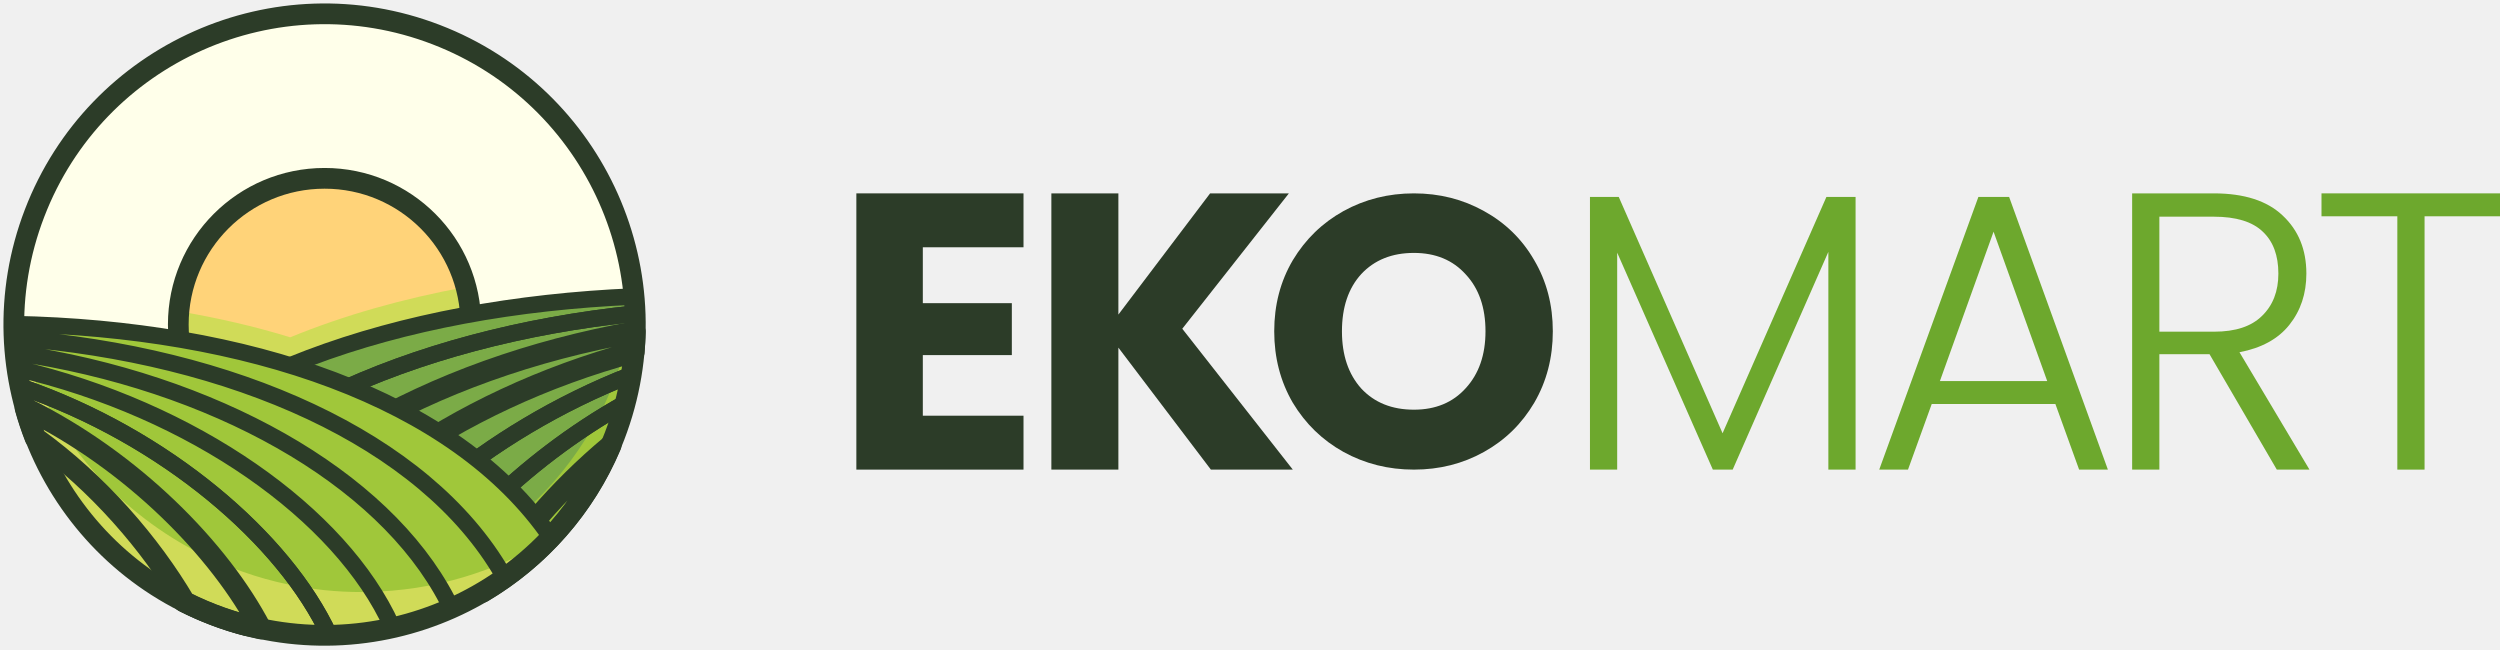
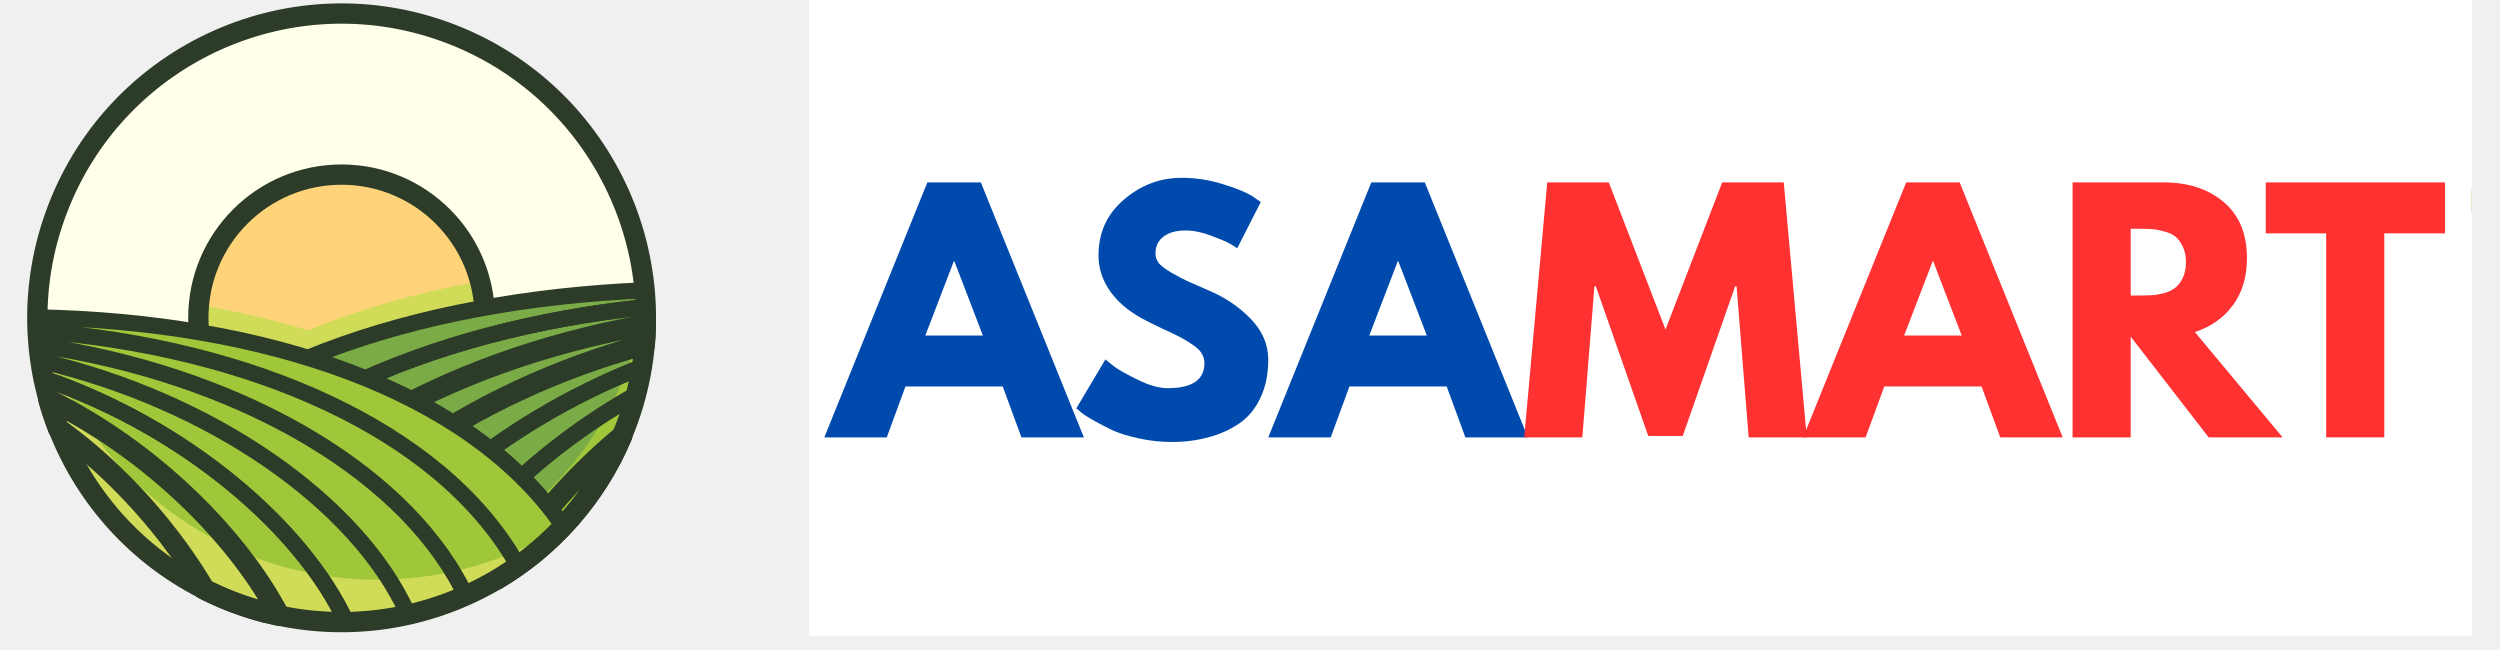
- <svg xmlns="http://www.w3.org/2000/svg" width="181" height="47" viewBox="0 0 181 47" fill="none">
-   <path d="M102.367 34C100.518 34 98.819 33.574 97.269 32.72C95.737 31.867 94.514 30.681 93.599 29.16C92.703 27.621 92.254 25.896 92.254 23.986C92.254 22.076 92.703 20.361 93.599 18.84C94.514 17.319 95.737 16.133 97.269 15.28C98.819 14.427 100.518 14 102.367 14C104.216 14 105.906 14.427 107.438 15.28C108.988 16.133 110.202 17.319 111.079 18.84C111.976 20.361 112.424 22.076 112.424 23.986C112.424 25.896 111.976 27.621 111.079 29.16C110.183 30.681 108.969 31.867 107.438 32.72C105.906 33.574 104.216 34 102.367 34ZM102.367 29.661C103.936 29.661 105.187 29.141 106.121 28.103C107.073 27.064 107.55 25.692 107.55 23.986C107.55 22.262 107.073 20.889 106.121 19.869C105.187 18.831 103.936 18.311 102.367 18.311C100.78 18.311 99.51 18.822 98.557 19.841C97.624 20.861 97.157 22.243 97.157 23.986C97.157 25.711 97.624 27.092 98.557 28.131C99.51 29.151 100.78 29.661 102.367 29.661Z" fill="#2C3C28" />
-   <path d="M134.344 14.258V34H132.373V18.235L125.446 34H124.01L117.084 18.292V34H115.113V14.258H117.197L124.714 31.368L132.232 14.258H134.344Z" fill="#6DA82D" />
-   <path d="M148.81 29.25H139.857L138.139 34H136.056L143.235 14.258H145.46L152.611 34H150.528L148.81 29.25ZM148.219 27.591L144.334 16.775L140.448 27.591H148.219Z" fill="#6DA82D" />
-   <path d="M164.841 34L159.97 25.645H156.338V34H154.367V14H160.28C162.476 14 164.137 14.534 165.263 15.602C166.408 16.671 166.981 18.073 166.981 19.808C166.981 21.258 166.568 22.498 165.742 23.528C164.935 24.539 163.733 25.197 162.138 25.502L167.206 34H164.841ZM156.338 24.014H160.308C161.847 24.014 163.001 23.633 163.771 22.87C164.559 22.107 164.954 21.086 164.954 19.808C164.954 18.492 164.578 17.481 163.827 16.775C163.076 16.05 161.894 15.688 160.28 15.688H156.338V24.014Z" fill="#6DA82D" />
-   <path d="M181 14V15.659H175.538V34H173.567V15.659H168.076V14H181Z" fill="#6DA82D" />
-   <path d="M66.812 17.903V21.949H73.257V25.709H66.812V30.097H74.102V34H62V14H74.102V17.903H66.812Z" fill="#2C3C28" />
-   <path d="M87.668 34L80.971 25.168V34H76.119V14H80.971V22.775L87.612 14H93.315L85.597 23.801L93.599 34H87.668Z" fill="#2C3C28" />
-   <path d="M44.495 31.573C48.954 19.977 43.168 6.963 31.573 2.505C19.977 -1.954 6.963 3.832 2.505 15.427C-1.954 27.023 3.832 40.037 15.427 44.495C27.023 48.954 40.037 43.168 44.495 31.573Z" fill="#FFFFEA" />
-   <path d="M34.089 23.498C34.089 29.345 29.349 34.089 23.498 34.089C17.651 34.089 12.908 29.349 12.908 23.498C12.908 17.651 17.648 12.911 23.498 12.911C29.346 12.908 34.089 17.651 34.089 23.498Z" fill="#FFD379" />
-   <path d="M23.499 34.089C29.346 34.089 34.09 29.349 34.09 23.498C34.09 22.555 33.957 21.646 33.724 20.778C29.182 21.619 24.897 22.825 21.011 24.421C18.459 23.635 15.759 23.013 12.96 22.538C12.933 22.856 12.912 23.177 12.912 23.502C12.912 29.345 17.652 34.089 23.499 34.089Z" fill="#D0DB58" />
-   <path d="M34.089 23.498C34.089 29.345 29.349 34.089 23.498 34.089C17.651 34.089 12.908 29.349 12.908 23.498C12.908 17.651 17.648 12.911 23.498 12.911C29.346 12.908 34.089 17.651 34.089 23.498Z" stroke="#2C3C28" stroke-width="1.5" stroke-miterlimit="10" stroke-linecap="round" stroke-linejoin="round" />
-   <path d="M45.971 22.709C45.957 22.292 45.933 21.878 45.895 21.468C28.87 22.196 13.529 27.336 5.771 37.339C6.78 38.627 7.921 39.809 9.182 40.852C10.44 41.891 11.817 42.789 13.28 43.538C14.735 44.283 16.284 44.877 17.903 45.291C19.527 45.705 21.222 45.937 22.961 45.978C23.139 45.981 23.317 45.992 23.498 45.992C25.223 45.992 26.901 45.79 28.514 45.424C30.808 44.901 32.971 44.03 34.936 42.865C39.06 40.425 42.341 36.703 44.224 32.25C44.641 31.266 44.986 30.244 45.263 29.195C45.437 28.525 45.581 27.838 45.694 27.145C45.783 26.598 45.851 26.044 45.899 25.484C45.94 25.002 45.967 24.517 45.977 24.028C45.981 23.85 45.991 23.676 45.991 23.498C45.991 23.235 45.981 22.972 45.971 22.709Z" fill="#7BAB47" />
-   <path d="M45.301 25.056C45.007 26.191 44.631 27.291 44.183 28.351C42.153 33.156 38.616 37.164 34.17 39.796C32.048 41.053 29.721 41.993 27.247 42.554C25.507 42.95 23.699 43.165 21.837 43.165C21.642 43.165 21.451 43.155 21.259 43.152C19.38 43.107 17.555 42.858 15.805 42.41C14.059 41.962 12.391 41.32 10.822 40.52C9.244 39.714 7.76 38.743 6.404 37.626C6.233 37.482 6.065 37.332 5.898 37.185C5.857 37.236 5.812 37.287 5.771 37.342C6.78 38.63 7.921 39.813 9.182 40.855C10.44 41.894 11.817 42.793 13.28 43.541C14.735 44.286 16.284 44.881 17.903 45.294C19.527 45.708 21.222 45.94 22.961 45.981C23.139 45.985 23.317 45.995 23.498 45.995C25.223 45.995 26.901 45.793 28.514 45.428C30.808 44.905 32.971 44.033 34.936 42.868C39.06 40.428 42.341 36.706 44.224 32.254C44.641 31.269 44.986 30.247 45.263 29.198C45.437 28.529 45.581 27.842 45.694 27.148C45.783 26.601 45.851 26.047 45.899 25.487C45.94 25.005 45.967 24.52 45.977 24.031C45.981 23.854 45.991 23.679 45.991 23.502C45.991 23.238 45.981 22.975 45.971 22.712C45.96 22.394 45.936 22.08 45.913 21.762C45.871 22.128 45.824 22.49 45.766 22.849C45.642 23.594 45.489 24.332 45.301 25.056Z" fill="#A0C73A" />
-   <path d="M44.224 32.247C40.431 35.401 37.239 39.191 34.936 42.861C39.06 40.421 42.341 36.703 44.224 32.247Z" stroke="#2C3C28" stroke-width="1.541" stroke-miterlimit="10" stroke-linecap="round" stroke-linejoin="round" />
-   <path d="M45.898 25.484C45.94 25.002 45.967 24.517 45.977 24.028C31.057 26.683 18.303 34.007 13.279 43.534C14.735 44.279 16.283 44.874 17.903 45.288C21.983 36.819 32.841 29.014 45.898 25.484Z" stroke="#2C3C28" stroke-width="1.541" stroke-miterlimit="10" stroke-linecap="round" stroke-linejoin="round" />
-   <path d="M45.977 24.028C45.98 23.85 45.991 23.676 45.991 23.498C45.991 23.235 45.98 22.972 45.97 22.709C29.737 24.397 15.48 30.757 9.182 40.848C10.439 41.887 11.816 42.786 13.279 43.534C18.303 34.007 31.056 26.683 45.977 24.028Z" stroke="#2C3C28" stroke-width="1.2" stroke-miterlimit="10" stroke-linecap="round" stroke-linejoin="round" />
-   <path d="M45.971 22.709C45.957 22.292 45.933 21.878 45.895 21.468C28.87 22.196 13.529 27.336 5.771 37.339C6.78 38.627 7.921 39.809 9.182 40.852C15.48 30.757 29.738 24.393 45.971 22.709Z" stroke="#2C3C28" stroke-width="1.2" stroke-miterlimit="10" stroke-linecap="round" stroke-linejoin="round" />
-   <path d="M44.224 32.247C44.641 31.262 44.986 30.241 45.262 29.192C37.741 33.392 31.658 39.697 28.514 45.421C30.807 44.898 32.97 44.026 34.935 42.861C37.238 39.191 40.43 35.404 44.224 32.247Z" stroke="#2C3C28" stroke-width="1.2" stroke-miterlimit="10" stroke-linecap="round" stroke-linejoin="round" />
-   <path d="M45.264 29.192C45.438 28.522 45.581 27.835 45.694 27.141C35.107 31.28 26.492 38.825 22.965 45.974C23.142 45.978 23.32 45.988 23.501 45.988C25.227 45.988 26.905 45.786 28.518 45.421C31.659 39.7 37.742 33.395 45.264 29.192Z" stroke="#2C3C28" stroke-width="1.2" stroke-miterlimit="10" stroke-linecap="round" stroke-linejoin="round" />
-   <path d="M45.693 27.145C45.782 26.598 45.85 26.044 45.898 25.484C32.84 29.017 21.983 36.823 17.902 45.291C19.526 45.705 21.221 45.937 22.96 45.978C26.49 38.829 35.106 31.283 45.693 27.145Z" stroke="#2C3C28" stroke-width="1.2" stroke-miterlimit="10" stroke-linecap="round" stroke-linejoin="round" />
-   <path d="M1.006 23.467C1.006 23.478 1.006 23.488 1.006 23.498C1.006 23.826 1.016 24.151 1.03 24.472C1.047 24.828 1.071 25.183 1.102 25.535C1.136 25.921 1.18 26.307 1.235 26.687C1.296 27.124 1.368 27.558 1.454 27.985C1.559 28.515 1.693 29.034 1.836 29.547C2.038 30.278 2.277 30.992 2.551 31.69C4.574 36.86 8.452 41.094 13.373 43.579C15.099 44.45 16.948 45.11 18.893 45.513C20.379 45.824 21.92 45.988 23.499 45.988C23.612 45.988 23.721 45.981 23.834 45.981C30.16 45.889 35.853 43.186 39.882 38.9C32.931 28.775 17.727 23.799 1.006 23.467Z" fill="#A0C73A" />
-   <path d="M26.185 42.865C24.367 42.865 22.59 42.677 20.878 42.318C18.64 41.853 16.507 41.091 14.518 40.09C8.852 37.226 4.382 32.346 2.052 26.393C1.737 25.59 1.46 24.766 1.228 23.925C1.187 23.775 1.149 23.621 1.108 23.471C1.074 23.471 1.04 23.467 1.006 23.467C1.006 23.478 1.006 23.488 1.006 23.498C1.006 23.826 1.016 24.151 1.03 24.472C1.047 24.828 1.071 25.183 1.102 25.535C1.136 25.921 1.18 26.307 1.235 26.687C1.296 27.124 1.368 27.558 1.454 27.985C1.559 28.515 1.693 29.034 1.836 29.547C2.038 30.278 2.277 30.992 2.551 31.69C4.574 36.86 8.452 41.094 13.373 43.579C15.099 44.45 16.948 45.11 18.893 45.513C20.379 45.824 21.92 45.988 23.499 45.988C23.612 45.988 23.721 45.981 23.834 45.981C30.115 45.889 35.768 43.224 39.794 38.989C35.942 41.375 31.421 42.783 26.572 42.854C26.445 42.858 26.315 42.865 26.185 42.865Z" fill="#D0DB58" />
-   <path d="M1.836 29.55C2.038 30.282 2.277 30.996 2.55 31.693C7.13 34.991 10.916 39.416 13.373 43.582C15.099 44.454 16.948 45.113 18.892 45.517C15.919 39.82 9.607 33.378 1.836 29.55Z" stroke="#2C3C28" stroke-width="1.541" stroke-miterlimit="10" stroke-linecap="round" stroke-linejoin="round" />
-   <path d="M2.551 31.69C4.574 36.86 8.453 41.094 13.374 43.579C10.917 39.416 7.13 34.991 2.551 31.69Z" stroke="#2C3C28" stroke-width="1.2" stroke-miterlimit="10" stroke-linecap="round" stroke-linejoin="round" />
-   <path d="M1.457 27.989C1.563 28.518 1.696 29.038 1.84 29.55C9.611 33.381 15.923 39.82 18.896 45.517C20.383 45.828 21.924 45.992 23.503 45.992C23.615 45.992 23.725 45.985 23.838 45.985C20.622 39.044 11.979 31.594 1.457 27.989Z" stroke="#2C3C28" stroke-width="1.2" stroke-miterlimit="10" stroke-linecap="round" stroke-linejoin="round" />
-   <path d="M1.03 24.472C1.016 24.151 1.006 23.826 1.006 23.498C1.006 23.488 1.006 23.478 1.006 23.467C17.727 23.799 32.931 28.775 39.882 38.9C35.853 43.186 30.16 45.889 23.834 45.981C20.618 39.044 11.979 31.594 1.454 27.985C1.368 27.558 1.296 27.124 1.235 26.687M1.03 24.472C16.753 25.695 30.727 31.744 36.407 41.59C30.73 31.744 16.753 25.695 1.03 24.472ZM1.03 24.472C1.047 24.828 1.071 25.183 1.102 25.535M1.102 25.535C15.352 27.637 27.713 34.461 32.391 43.466C27.713 34.458 15.356 27.633 1.102 25.535ZM1.102 25.535C1.136 25.921 1.18 26.307 1.235 26.687M1.235 26.687C13.968 29.653 24.689 37.192 28.372 45.342" stroke="#2C3C28" stroke-width="1.2" stroke-miterlimit="10" stroke-linecap="round" stroke-linejoin="round" />
-   <path d="M44.495 31.573C48.954 19.977 43.168 6.963 31.573 2.505C19.977 -1.954 6.963 3.832 2.505 15.427C-1.954 27.023 3.832 40.037 15.427 44.495C27.023 48.954 40.037 43.168 44.495 31.573Z" stroke="#2C3C28" stroke-width="1.5" stroke-miterlimit="10" stroke-linecap="round" stroke-linejoin="round" />
+ <svg xmlns="http://www.w3.org/2000/svg" width="181" zoomAndPan="magnify" viewBox="0 0 135.75 35.25" height="47" preserveAspectRatio="xMidYMid meet" version="1.0">
+   <defs>
+     <g />
+     <clipPath id="60a02eacb0">
+       <path d="M 124 10 L 134.215 10 L 134.215 25 L 124 25 Z M 124 10 " clip-rule="nonzero" />
+     </clipPath>
+     <clipPath id="c26c643ff7">
+       <path d="M 17 19 L 36 19 L 36 34.516 L 17 34.516 Z M 17 19 " clip-rule="nonzero" />
+     </clipPath>
+     <clipPath id="698201397f">
+       <path d="M 13 18 L 36 18 L 36 34.516 L 13 34.516 Z M 13 18 " clip-rule="nonzero" />
+     </clipPath>
+     <clipPath id="16a6179527">
+       <path d="M 1.293 20 L 20 20 L 20 34.516 L 1.293 34.516 Z M 1.293 20 " clip-rule="nonzero" />
+     </clipPath>
+     <clipPath id="5050d7ee67">
+       <path d="M 1.293 16 L 32 16 L 32 34.516 L 1.293 34.516 Z M 1.293 16 " clip-rule="nonzero" />
+     </clipPath>
+     <clipPath id="aaffa1fd81">
+       <path d="M 1.293 0 L 36 0 L 36 34.516 L 1.293 34.516 Z M 1.293 0 " clip-rule="nonzero" />
+     </clipPath>
+     <clipPath id="32024ad126">
+       <path d="M 43.922 0 L 134.215 0 L 134.215 34.516 L 43.922 34.516 Z M 43.922 0 " clip-rule="nonzero" />
+     </clipPath>
+     <clipPath id="6a7eae9a8d">
+       <path d="M 0.922 0 L 91.215 0 L 91.215 34.516 L 0.922 34.516 Z M 0.922 0 " clip-rule="nonzero" />
+     </clipPath>
+     <clipPath id="fa43ccc575">
+       <rect x="0" width="92" y="0" height="35" />
+     </clipPath>
+   </defs>
+   <path fill="#2c3c28" d="M 76.469 24.969 C 75.109 24.969 73.863 24.656 72.723 24.027 C 71.598 23.402 70.699 22.531 70.027 21.414 C 69.371 20.285 69.039 19.016 69.039 17.613 C 69.039 16.211 69.371 14.953 70.027 13.836 C 70.699 12.719 71.598 11.848 72.723 11.223 C 73.863 10.594 75.109 10.281 76.469 10.281 C 77.824 10.281 79.066 10.594 80.191 11.223 C 81.328 11.848 82.223 12.719 82.867 13.836 C 83.523 14.953 83.852 16.211 83.852 17.613 C 83.852 19.016 83.523 20.285 82.867 21.414 C 82.207 22.531 81.316 23.402 80.191 24.027 C 79.066 24.656 77.824 24.969 76.469 24.969 Z M 76.469 21.781 C 77.621 21.781 78.539 21.402 79.223 20.637 C 79.922 19.875 80.273 18.867 80.273 17.613 C 80.273 16.348 79.922 15.34 79.223 14.59 C 78.539 13.828 77.621 13.449 76.469 13.449 C 75.301 13.449 74.371 13.82 73.668 14.57 C 72.984 15.32 72.641 16.336 72.641 17.613 C 72.641 18.883 72.984 19.895 73.668 20.66 C 74.371 21.406 75.301 21.781 76.469 21.781 Z M 76.469 21.781 " fill-opacity="1" fill-rule="nonzero" />
+   <path fill="#6da82d" d="M 99.949 10.469 L 99.949 24.969 L 98.504 24.969 L 98.504 13.391 L 93.418 24.969 L 92.363 24.969 L 87.273 13.434 L 87.273 24.969 L 85.828 24.969 L 85.828 10.469 L 87.359 10.469 L 92.879 23.035 L 98.398 10.469 Z M 99.949 10.469 " fill-opacity="1" fill-rule="nonzero" />
+   <path fill="#6da82d" d="M 110.574 21.48 L 104 21.48 L 102.738 24.969 L 101.207 24.969 L 106.48 10.469 L 108.113 10.469 L 113.367 24.969 L 111.836 24.969 Z M 110.141 20.262 L 107.285 12.32 L 104.434 20.262 Z M 110.141 20.262 " fill-opacity="1" fill-rule="nonzero" />
+   <path fill="#6da82d" d="M 122.348 24.969 L 118.77 18.832 L 116.102 18.832 L 116.102 24.969 L 114.656 24.969 L 114.656 10.281 L 118.996 10.281 C 120.609 10.281 121.828 10.672 122.656 11.457 C 123.496 12.242 123.918 13.273 123.918 14.547 C 123.918 15.613 123.613 16.523 123.008 17.277 C 122.414 18.02 121.531 18.504 120.363 18.727 L 124.082 24.969 Z M 116.102 17.637 L 119.02 17.637 C 120.148 17.637 120.996 17.355 121.562 16.797 C 122.141 16.234 122.43 15.484 122.43 14.547 C 122.43 13.582 122.152 12.836 121.602 12.32 C 121.051 11.785 120.184 11.52 118.996 11.52 L 116.102 11.52 Z M 116.102 17.637 " fill-opacity="1" fill-rule="nonzero" />
+   <g clip-path="url(#60a02eacb0)">
+     <path fill="#6da82d" d="M 134.215 10.281 L 134.215 11.5 L 130.203 11.5 L 130.203 24.969 L 128.754 24.969 L 128.754 11.5 L 124.723 11.5 L 124.723 10.281 Z M 134.215 10.281 " fill-opacity="1" fill-rule="nonzero" />
+   </g>
+   <path fill="#2c3c28" d="M 50.355 13.148 L 50.355 16.117 L 55.09 16.117 L 55.09 18.879 L 50.355 18.879 L 50.355 22.102 L 55.711 22.102 L 55.711 24.969 L 46.824 24.969 L 46.824 10.281 L 55.711 10.281 L 55.711 13.148 Z M 50.355 13.148 " fill-opacity="1" fill-rule="nonzero" />
+   <path fill="#2c3c28" d="M 65.672 24.969 L 60.754 18.484 L 60.754 24.969 L 57.191 24.969 L 57.191 10.281 L 60.754 10.281 L 60.754 16.727 L 65.633 10.281 L 69.82 10.281 L 64.152 17.48 L 70.027 24.969 Z M 65.672 24.969 " fill-opacity="1" fill-rule="nonzero" />
+   <path fill="#ffffea" d="M 33.969 23.188 C 37.242 14.672 32.992 5.113 24.477 1.84 C 15.961 -1.434 6.406 2.812 3.133 11.328 C -0.145 19.844 4.105 29.402 12.621 32.676 C 21.137 35.949 30.695 31.703 33.969 23.188 Z M 33.969 23.188 " fill-opacity="1" fill-rule="nonzero" />
+   <path fill="#ffd379" d="M 26.324 17.258 C 26.324 21.551 22.844 25.035 18.547 25.035 C 14.254 25.035 10.77 21.555 10.77 17.258 C 10.77 12.961 14.25 9.48 18.547 9.48 C 22.844 9.48 26.324 12.961 26.324 17.258 Z M 26.324 17.258 " fill-opacity="1" fill-rule="nonzero" />
+   <path fill="#d0db58" d="M 18.551 25.035 C 22.844 25.035 26.328 21.555 26.328 17.258 C 26.328 16.562 26.23 15.895 26.059 15.258 C 22.723 15.875 19.574 16.762 16.723 17.934 C 14.848 17.355 12.863 16.898 10.809 16.551 C 10.789 16.785 10.773 17.02 10.773 17.258 C 10.773 21.551 14.254 25.035 18.551 25.035 Z M 18.551 25.035 " fill-opacity="1" fill-rule="nonzero" />
+   <path stroke-linecap="round" transform="matrix(0.734375, 0, 0, 0.734375, 1.291667, 0.000000979167)" fill="none" stroke-linejoin="round" d="M 34.087 23.5 C 34.087 29.346 29.348 34.09 23.496 34.09 C 17.651 34.09 12.906 29.351 12.906 23.5 C 12.906 17.649 17.645 12.91 23.496 12.91 C 29.348 12.91 34.087 17.649 34.087 23.5 Z M 34.087 23.5 " stroke="#2c3c28" stroke-width="1.5" stroke-opacity="1" stroke-miterlimit="10" />
+   <path fill="#7bab47" d="M 35.051 16.676 C 35.043 16.371 35.023 16.066 34.996 15.766 C 22.492 16.301 11.227 20.074 5.531 27.422 C 6.27 28.367 7.109 29.234 8.035 30 C 8.957 30.762 9.969 31.422 11.043 31.973 C 12.113 32.52 13.25 32.957 14.438 33.262 C 15.633 33.562 16.875 33.734 18.152 33.766 C 18.285 33.766 18.414 33.773 18.547 33.773 C 19.816 33.773 21.047 33.629 22.23 33.359 C 23.914 32.973 25.504 32.336 26.949 31.48 C 29.977 29.688 32.387 26.953 33.77 23.684 C 34.074 22.961 34.328 22.211 34.531 21.441 C 34.66 20.949 34.766 20.445 34.848 19.934 C 34.914 19.531 34.965 19.125 35 18.715 C 35.027 18.359 35.047 18.004 35.055 17.645 C 35.059 17.516 35.066 17.387 35.066 17.258 C 35.066 17.062 35.059 16.871 35.051 16.676 Z M 35.051 16.676 " fill-opacity="1" fill-rule="nonzero" />
+   <path fill="#a0c73a" d="M 34.559 18.402 C 34.344 19.234 34.066 20.043 33.738 20.82 C 32.246 24.348 29.652 27.293 26.387 29.227 C 24.828 30.148 23.117 30.84 21.301 31.25 C 20.023 31.543 18.695 31.699 17.328 31.699 C 17.184 31.699 17.043 31.691 16.902 31.691 C 15.523 31.656 14.184 31.473 12.898 31.145 C 11.617 30.816 10.391 30.344 9.238 29.758 C 8.078 29.164 6.992 28.453 5.996 27.633 C 5.867 27.527 5.746 27.414 5.621 27.309 C 5.594 27.344 5.559 27.383 5.531 27.422 C 6.27 28.371 7.109 29.238 8.035 30.004 C 8.957 30.766 9.969 31.426 11.043 31.977 C 12.113 32.523 13.25 32.961 14.438 33.262 C 15.633 33.566 16.875 33.738 18.152 33.766 C 18.285 33.77 18.414 33.777 18.547 33.777 C 19.816 33.777 21.047 33.629 22.23 33.359 C 23.914 32.977 25.504 32.336 26.949 31.48 C 29.977 29.688 32.387 26.957 33.77 23.688 C 34.074 22.965 34.328 22.215 34.531 21.441 C 34.66 20.949 34.766 20.445 34.848 19.938 C 34.914 19.535 34.965 19.129 35 18.719 C 35.027 18.363 35.047 18.008 35.055 17.648 C 35.059 17.516 35.066 17.391 35.066 17.258 C 35.066 17.066 35.059 16.871 35.051 16.68 C 35.043 16.445 35.027 16.215 35.008 15.98 C 34.977 16.25 34.945 16.516 34.902 16.781 C 34.809 17.328 34.699 17.867 34.559 18.402 Z M 34.559 18.402 " fill-opacity="1" fill-rule="nonzero" />
+   <path stroke-linecap="round" transform="matrix(0.734375, 0, 0, 0.734375, 1.291667, 0.000000979167)" fill="none" stroke-linejoin="round" d="M 44.225 32.245 C 40.433 35.399 37.241 39.191 34.938 42.862 C 39.06 40.42 42.342 36.702 44.225 32.245 Z M 44.225 32.245 " stroke="#2c3c28" stroke-width="1.541" stroke-opacity="1" stroke-miterlimit="10" />
+   <path stroke-linecap="round" transform="matrix(0.734375, 0, 0, 0.734375, 1.291667, 0.000000979167)" fill="none" stroke-linejoin="round" d="M 45.901 25.484 C 45.938 25 45.965 24.516 45.975 24.027 C 31.055 26.681 18.305 34.005 13.278 43.532 C 14.736 44.282 16.284 44.872 17.901 45.287 C 21.986 36.819 32.842 29.016 45.901 25.484 Z M 45.901 25.484 " stroke="#2c3c28" stroke-width="1.541" stroke-opacity="1" stroke-miterlimit="10" />
+   <path stroke-linecap="round" transform="matrix(0.734375, 0, 0, 0.734375, 1.291667, 0.000000979167)" fill="none" stroke-linejoin="round" d="M 45.975 24.027 C 45.98 23.851 45.991 23.676 45.991 23.5 C 45.991 23.234 45.98 22.973 45.97 22.707 C 29.736 24.399 15.48 30.755 9.183 40.846 C 10.438 41.888 11.816 42.787 13.278 43.532 C 18.305 34.005 31.055 26.681 45.975 24.027 Z M 45.975 24.027 " stroke="#2c3c28" stroke-width="1.2" stroke-opacity="1" stroke-miterlimit="10" />
+   <path stroke-linecap="round" transform="matrix(0.734375, 0, 0, 0.734375, 1.291667, 0.000000979167)" fill="none" stroke-linejoin="round" d="M 45.97 22.707 C 45.959 22.293 45.933 21.878 45.895 21.468 C 28.869 22.197 13.528 27.335 5.773 37.34 C 6.778 38.628 7.922 39.809 9.183 40.851 C 15.48 30.755 29.736 24.394 45.97 22.707 Z M 45.97 22.707 " stroke="#2c3c28" stroke-width="1.2" stroke-opacity="1" stroke-miterlimit="10" />
+   <path stroke-linecap="round" transform="matrix(0.734375, 0, 0, 0.734375, 1.291667, 0.000000979167)" fill="none" stroke-linejoin="round" d="M 44.225 32.245 C 44.64 31.261 44.986 30.239 45.262 29.191 C 37.741 33.394 31.656 39.697 28.512 45.42 C 30.805 44.899 32.97 44.027 34.933 42.862 C 37.236 39.191 40.433 35.404 44.225 32.245 Z M 44.225 32.245 " stroke="#2c3c28" stroke-width="1.2" stroke-opacity="1" stroke-miterlimit="10" />
+   <g clip-path="url(#c26c643ff7)">
+     <path stroke-linecap="round" transform="matrix(0.734375, 0, 0, 0.734375, 1.291667, 0.000000979167)" fill="none" stroke-linejoin="round" d="M 45.262 29.191 C 45.438 28.521 45.582 27.835 45.693 27.144 C 35.108 31.282 26.491 38.824 22.965 45.973 C 23.14 45.979 23.321 45.989 23.502 45.989 C 25.225 45.989 26.906 45.787 28.518 45.42 C 31.661 39.702 37.741 33.394 45.262 29.191 Z M 45.262 29.191 " stroke="#2c3c28" stroke-width="1.2" stroke-opacity="1" stroke-miterlimit="10" />
+   </g>
+   <g clip-path="url(#698201397f)">
+     <path stroke-linecap="round" transform="matrix(0.734375, 0, 0, 0.734375, 1.291667, 0.000000979167)" fill="none" stroke-linejoin="round" d="M 45.693 27.144 C 45.784 26.596 45.848 26.043 45.895 25.484 C 32.842 29.016 21.98 36.824 17.901 45.293 C 19.523 45.702 21.22 45.936 22.959 45.979 C 26.491 38.83 35.108 31.282 45.693 27.144 Z M 45.693 27.144 " stroke="#2c3c28" stroke-width="1.2" stroke-opacity="1" stroke-miterlimit="10" />
+   </g>
+   <path fill="#a0c73a" d="M 2.031 17.234 C 2.031 17.242 2.031 17.25 2.031 17.258 C 2.031 17.496 2.039 17.734 2.047 17.973 C 2.059 18.234 2.078 18.492 2.102 18.754 C 2.125 19.035 2.16 19.32 2.199 19.598 C 2.242 19.918 2.297 20.238 2.359 20.551 C 2.438 20.941 2.535 21.32 2.641 21.699 C 2.789 22.234 2.965 22.762 3.164 23.273 C 4.652 27.07 7.5 30.18 11.113 32.004 C 12.379 32.645 13.738 33.129 15.164 33.422 C 16.258 33.652 17.391 33.773 18.551 33.773 C 18.633 33.773 18.711 33.766 18.793 33.766 C 23.441 33.699 27.621 31.715 30.582 28.566 C 25.477 21.133 14.309 17.477 2.031 17.234 Z M 2.031 17.234 " fill-opacity="1" fill-rule="nonzero" />
+   <path fill="#d0db58" d="M 20.523 31.48 C 19.188 31.48 17.883 31.34 16.625 31.078 C 14.98 30.734 13.414 30.176 11.953 29.441 C 7.793 27.336 4.512 23.754 2.797 19.383 C 2.566 18.793 2.363 18.188 2.195 17.57 C 2.164 17.461 2.137 17.348 2.105 17.238 C 2.082 17.238 2.055 17.234 2.031 17.234 C 2.031 17.242 2.031 17.25 2.031 17.258 C 2.031 17.496 2.039 17.734 2.047 17.973 C 2.059 18.234 2.078 18.492 2.102 18.754 C 2.125 19.035 2.16 19.32 2.199 19.598 C 2.242 19.918 2.297 20.238 2.359 20.551 C 2.438 20.941 2.535 21.32 2.641 21.699 C 2.789 22.234 2.965 22.762 3.164 23.273 C 4.652 27.07 7.5 30.18 11.113 32.004 C 12.379 32.645 13.738 33.129 15.164 33.422 C 16.258 33.652 17.391 33.773 18.551 33.773 C 18.633 33.773 18.711 33.766 18.793 33.766 C 23.406 33.699 27.559 31.742 30.516 28.633 C 27.688 30.383 24.367 31.418 20.805 31.473 C 20.711 31.473 20.617 31.48 20.523 31.48 Z M 20.523 31.48 " fill-opacity="1" fill-rule="nonzero" />
+   <path stroke-linecap="round" transform="matrix(0.734375, 0, 0, 0.734375, 1.291667, 0.000000979167)" fill="none" stroke-linejoin="round" d="M 1.837 29.548 C 2.039 30.282 2.278 30.995 2.55 31.691 C 7.129 34.989 10.917 39.415 13.374 43.58 C 15.098 44.452 16.949 45.112 18.89 45.516 C 15.917 39.819 9.608 33.378 1.837 29.548 Z M 1.837 29.548 " stroke="#2c3c28" stroke-width="1.541" stroke-opacity="1" stroke-miterlimit="10" />
+   <path stroke-linecap="round" transform="matrix(0.734375, 0, 0, 0.734375, 1.291667, 0.000000979167)" fill="none" stroke-linejoin="round" d="M 2.55 31.691 C 4.576 36.862 8.454 41.096 13.374 43.58 C 10.917 39.415 7.129 34.989 2.55 31.691 Z M 2.55 31.691 " stroke="#2c3c28" stroke-width="1.2" stroke-opacity="1" stroke-miterlimit="10" />
+   <g clip-path="url(#16a6179527)">
+     <path stroke-linecap="round" transform="matrix(0.734375, 0, 0, 0.734375, 1.291667, 0.000000979167)" fill="none" stroke-linejoin="round" d="M 1.459 27.989 C 1.56 28.516 1.699 29.037 1.842 29.548 C 9.613 33.383 15.922 39.819 18.895 45.516 C 20.385 45.83 21.922 45.989 23.502 45.989 C 23.613 45.989 23.725 45.984 23.837 45.984 C 20.624 39.043 11.98 31.596 1.459 27.989 Z M 1.459 27.989 " stroke="#2c3c28" stroke-width="1.2" stroke-opacity="1" stroke-miterlimit="10" />
+   </g>
+   <g clip-path="url(#5050d7ee67)">
+     <path stroke-linecap="round" transform="matrix(0.734375, 0, 0, 0.734375, 1.291667, 0.000000979167)" fill="none" stroke-linejoin="round" d="M 1.028 24.473 C 1.018 24.149 1.007 23.824 1.007 23.5 C 1.007 23.489 1.007 23.479 1.007 23.468 C 17.725 23.798 32.933 28.777 39.885 38.899 C 35.853 43.186 30.161 45.888 23.832 45.979 C 20.619 39.043 11.98 31.596 1.454 27.984 C 1.369 27.559 1.294 27.122 1.236 26.686 M 1.028 24.473 C 16.752 25.697 30.725 31.745 36.406 41.59 C 30.73 31.745 16.752 25.697 1.028 24.473 Z M 1.028 24.473 C 1.044 24.83 1.071 25.181 1.103 25.537 M 1.103 25.537 C 15.353 27.638 27.715 34.463 32.39 43.468 C 27.715 34.457 15.358 27.633 1.103 25.537 Z M 1.103 25.537 C 1.135 25.92 1.183 26.309 1.236 26.686 M 1.236 26.686 C 13.97 29.654 24.688 37.191 28.374 45.34 " stroke="#2c3c28" stroke-width="1.2" stroke-opacity="1" stroke-miterlimit="10" />
+   </g>
+   <g clip-path="url(#aaffa1fd81)">
+     <path stroke-linecap="round" transform="matrix(0.734375, 0, 0, 0.734375, 1.291667, 0.000000979167)" fill="none" stroke-linejoin="round" d="M 44.496 31.574 C 48.954 19.979 43.167 6.963 31.571 2.505 C 19.975 -1.952 6.965 3.83 2.507 15.426 C -1.956 27.021 3.832 40.037 15.427 44.495 C 27.023 48.952 40.039 43.17 44.496 31.574 Z M 44.496 31.574 " stroke="#2c3c28" stroke-width="1.5" stroke-opacity="1" stroke-miterlimit="10" />
+   </g>
+   <g clip-path="url(#32024ad126)">
+     <g transform="matrix(1, 0, 0, 1, 43, -0.00000000000000115)">
+       <g clip-path="url(#fa43ccc575)">
+         <g clip-path="url(#6a7eae9a8d)">
+           <path fill="#ffffff" d="M 0.922 0 L 91.258 0 L 91.258 34.516 L 0.922 34.516 Z M 0.922 0 " fill-opacity="1" fill-rule="nonzero" />
+         </g>
+       </g>
+     </g>
+   </g>
+   <g fill="#004aad" fill-opacity="1">
+     <g transform="translate(45.2293, 23.7495)">
+       <g>
+         <path d="M 8.031 -13.844 L 13.625 0 L 10.234 0 L 9.219 -2.766 L 3.938 -2.766 L 2.922 0 L -0.469 0 L 5.125 -13.844 Z M 8.141 -5.531 L 6.594 -9.562 L 6.562 -9.562 L 5.016 -5.531 Z M 8.141 -5.531 " />
+       </g>
+     </g>
+   </g>
+   <g fill="#004aad" fill-opacity="1">
+     <g transform="translate(58.05481, 23.7495)">
+       <g>
+         <path d="M 6.109 -14.094 C 6.859 -14.094 7.586 -13.984 8.297 -13.766 C 9.016 -13.547 9.551 -13.332 9.906 -13.125 L 10.406 -12.781 L 9.125 -10.266 C 9.031 -10.336 8.891 -10.426 8.703 -10.531 C 8.523 -10.633 8.191 -10.773 7.703 -10.953 C 7.211 -11.141 6.754 -11.234 6.328 -11.234 C 5.797 -11.234 5.391 -11.117 5.109 -10.891 C 4.828 -10.672 4.688 -10.367 4.688 -9.984 C 4.688 -9.797 4.75 -9.617 4.875 -9.453 C 5.008 -9.297 5.238 -9.125 5.562 -8.938 C 5.895 -8.75 6.18 -8.598 6.422 -8.484 C 6.672 -8.379 7.051 -8.211 7.562 -7.984 C 8.457 -7.609 9.223 -7.094 9.859 -6.438 C 10.492 -5.781 10.812 -5.039 10.812 -4.219 C 10.812 -3.414 10.664 -2.719 10.375 -2.125 C 10.094 -1.531 9.703 -1.066 9.203 -0.734 C 8.703 -0.398 8.148 -0.156 7.547 0 C 6.941 0.164 6.289 0.25 5.594 0.25 C 4.988 0.25 4.395 0.188 3.812 0.062 C 3.227 -0.062 2.738 -0.211 2.344 -0.391 C 1.957 -0.578 1.609 -0.758 1.297 -0.938 C 0.984 -1.113 0.754 -1.266 0.609 -1.391 L 0.391 -1.578 L 1.969 -4.234 C 2.102 -4.117 2.285 -3.973 2.516 -3.797 C 2.754 -3.629 3.172 -3.398 3.766 -3.109 C 4.367 -2.816 4.898 -2.672 5.359 -2.672 C 6.68 -2.672 7.344 -3.125 7.344 -4.031 C 7.344 -4.219 7.297 -4.391 7.203 -4.547 C 7.109 -4.711 6.941 -4.875 6.703 -5.031 C 6.461 -5.195 6.25 -5.328 6.062 -5.422 C 5.883 -5.523 5.582 -5.672 5.156 -5.859 C 4.738 -6.055 4.43 -6.207 4.234 -6.312 C 3.391 -6.727 2.738 -7.242 2.281 -7.859 C 1.82 -8.484 1.594 -9.156 1.594 -9.875 C 1.594 -11.113 2.051 -12.125 2.969 -12.906 C 3.883 -13.695 4.93 -14.094 6.109 -14.094 Z M 6.109 -14.094 " />
+       </g>
+     </g>
+   </g>
+   <g fill="#004aad" fill-opacity="1">
+     <g transform="translate(69.3359, 23.7495)">
+       <g>
+         <path d="M 8.031 -13.844 L 13.625 0 L 10.234 0 L 9.219 -2.766 L 3.938 -2.766 L 2.922 0 L -0.469 0 L 5.125 -13.844 Z M 8.141 -5.531 L 6.594 -9.562 L 6.562 -9.562 L 5.016 -5.531 Z M 8.141 -5.531 " />
+       </g>
+     </g>
+   </g>
+   <g fill="#ff3131" fill-opacity="1">
+     <g transform="translate(82.49883, 23.7495)">
+       <g>
+         <path d="M 12.453 0 L 11.797 -8.203 L 11.719 -8.203 L 8.875 -0.078 L 7 -0.078 L 4.156 -8.203 L 4.078 -8.203 L 3.422 0 L 0.266 0 L 1.516 -13.844 L 4.859 -13.844 L 7.938 -5.859 L 11.016 -13.844 L 14.359 -13.844 L 15.609 0 Z M 12.453 0 " />
+       </g>
+     </g>
+   </g>
+   <g fill="#ff3131" fill-opacity="1">
+     <g transform="translate(98.37963, 23.7495)">
+       <g>
+         <path d="M 8.031 -13.844 L 13.625 0 L 10.234 0 L 9.219 -2.766 L 3.938 -2.766 L 2.922 0 L -0.469 0 L 5.125 -13.844 Z M 8.141 -5.531 L 6.594 -9.562 L 6.562 -9.562 L 5.016 -5.531 Z M 8.141 -5.531 " />
+       </g>
+     </g>
+   </g>
+   <g fill="#ff3131" fill-opacity="1">
+     <g transform="translate(111.5409, 23.7495)">
+       <g>
+         <path d="M 1 -13.844 L 5.953 -13.844 C 7.285 -13.844 8.367 -13.488 9.203 -12.781 C 10.047 -12.07 10.469 -11.055 10.469 -9.734 C 10.469 -8.711 10.211 -7.859 9.703 -7.172 C 9.191 -6.484 8.504 -6 7.641 -5.719 L 12.406 0 L 8.391 0 L 4.156 -5.469 L 4.156 0 L 1 0 Z M 4.156 -7.703 L 4.531 -7.703 C 4.82 -7.703 5.066 -7.707 5.266 -7.719 C 5.473 -7.727 5.703 -7.766 5.953 -7.828 C 6.211 -7.898 6.422 -8 6.578 -8.125 C 6.734 -8.25 6.867 -8.426 6.984 -8.656 C 7.098 -8.895 7.156 -9.18 7.156 -9.516 C 7.156 -9.848 7.098 -10.129 6.984 -10.359 C 6.867 -10.598 6.734 -10.781 6.578 -10.906 C 6.422 -11.031 6.211 -11.125 5.953 -11.188 C 5.703 -11.258 5.473 -11.301 5.266 -11.312 C 5.066 -11.32 4.82 -11.328 4.531 -11.328 L 4.156 -11.328 Z M 4.156 -7.703 " />
+       </g>
+     </g>
+   </g>
+   <g fill="#ff3131" fill-opacity="1">
+     <g transform="translate(122.8891, 23.7495)">
+       <g>
+         <path d="M 0.141 -11.078 L 0.141 -13.844 L 9.875 -13.844 L 9.875 -11.078 L 6.578 -11.078 L 6.578 0 L 3.422 0 L 3.422 -11.078 Z M 0.141 -11.078 " />
+       </g>
+     </g>
+   </g>
</svg>
